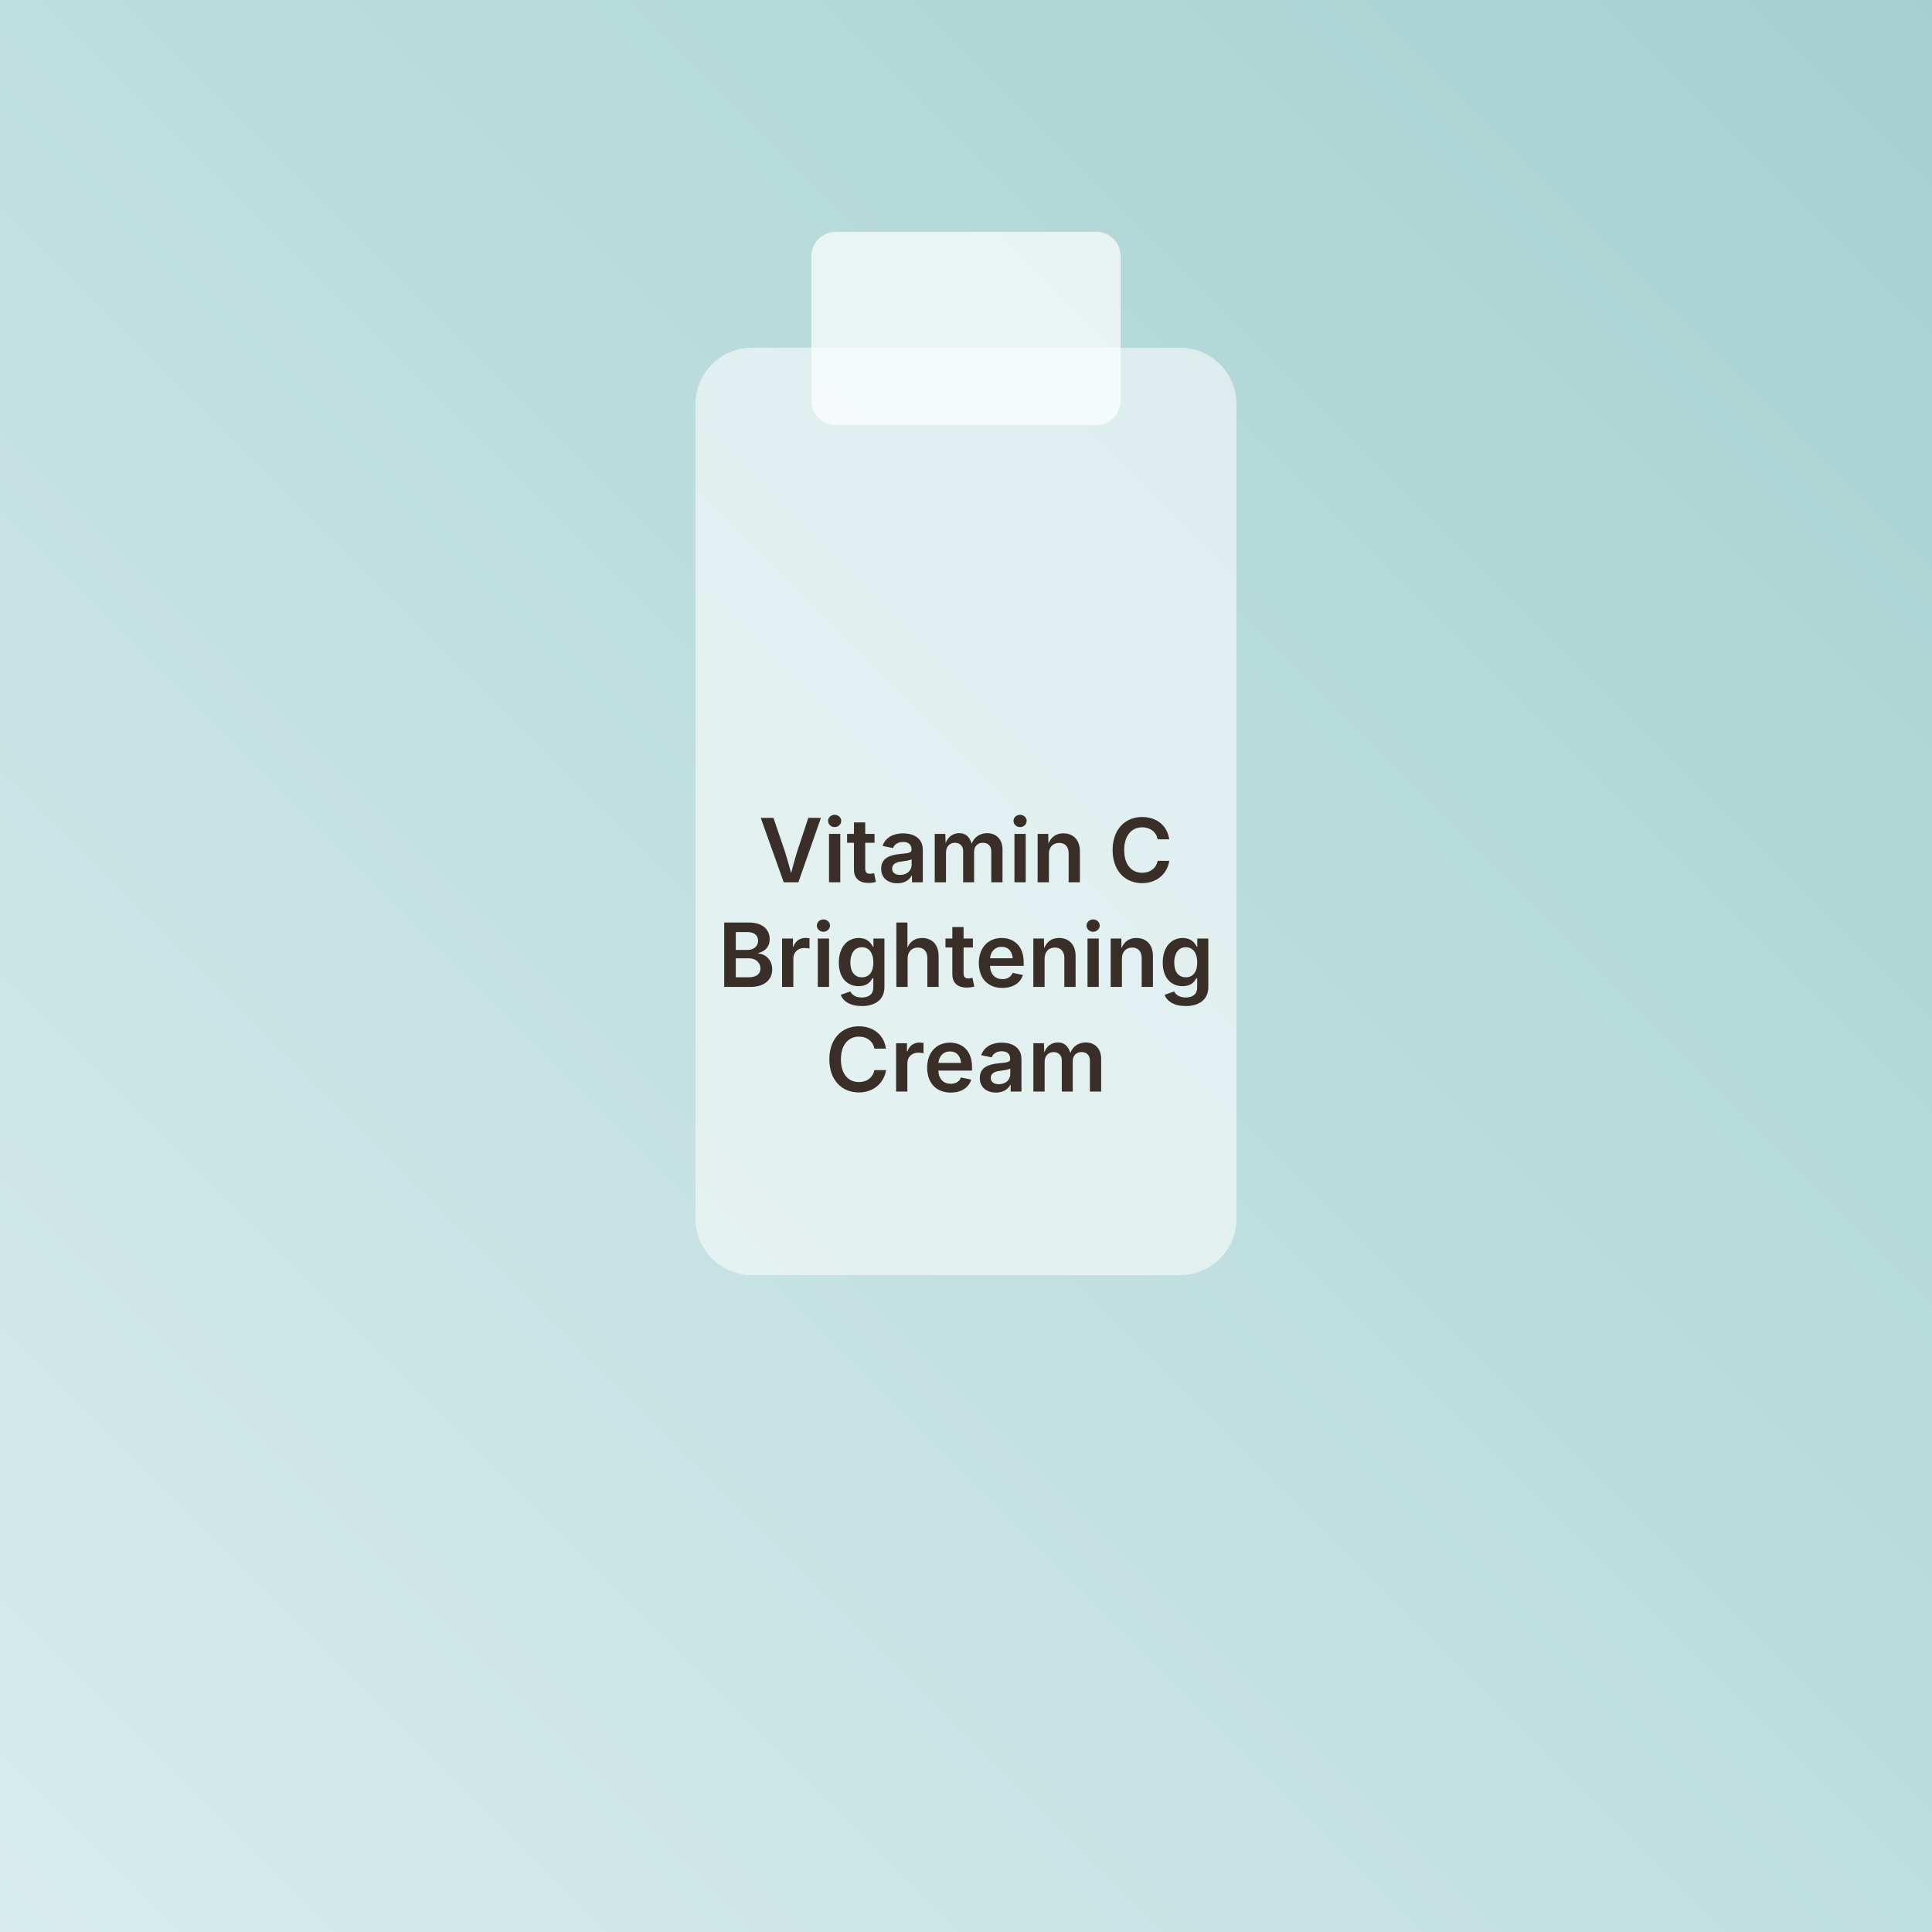
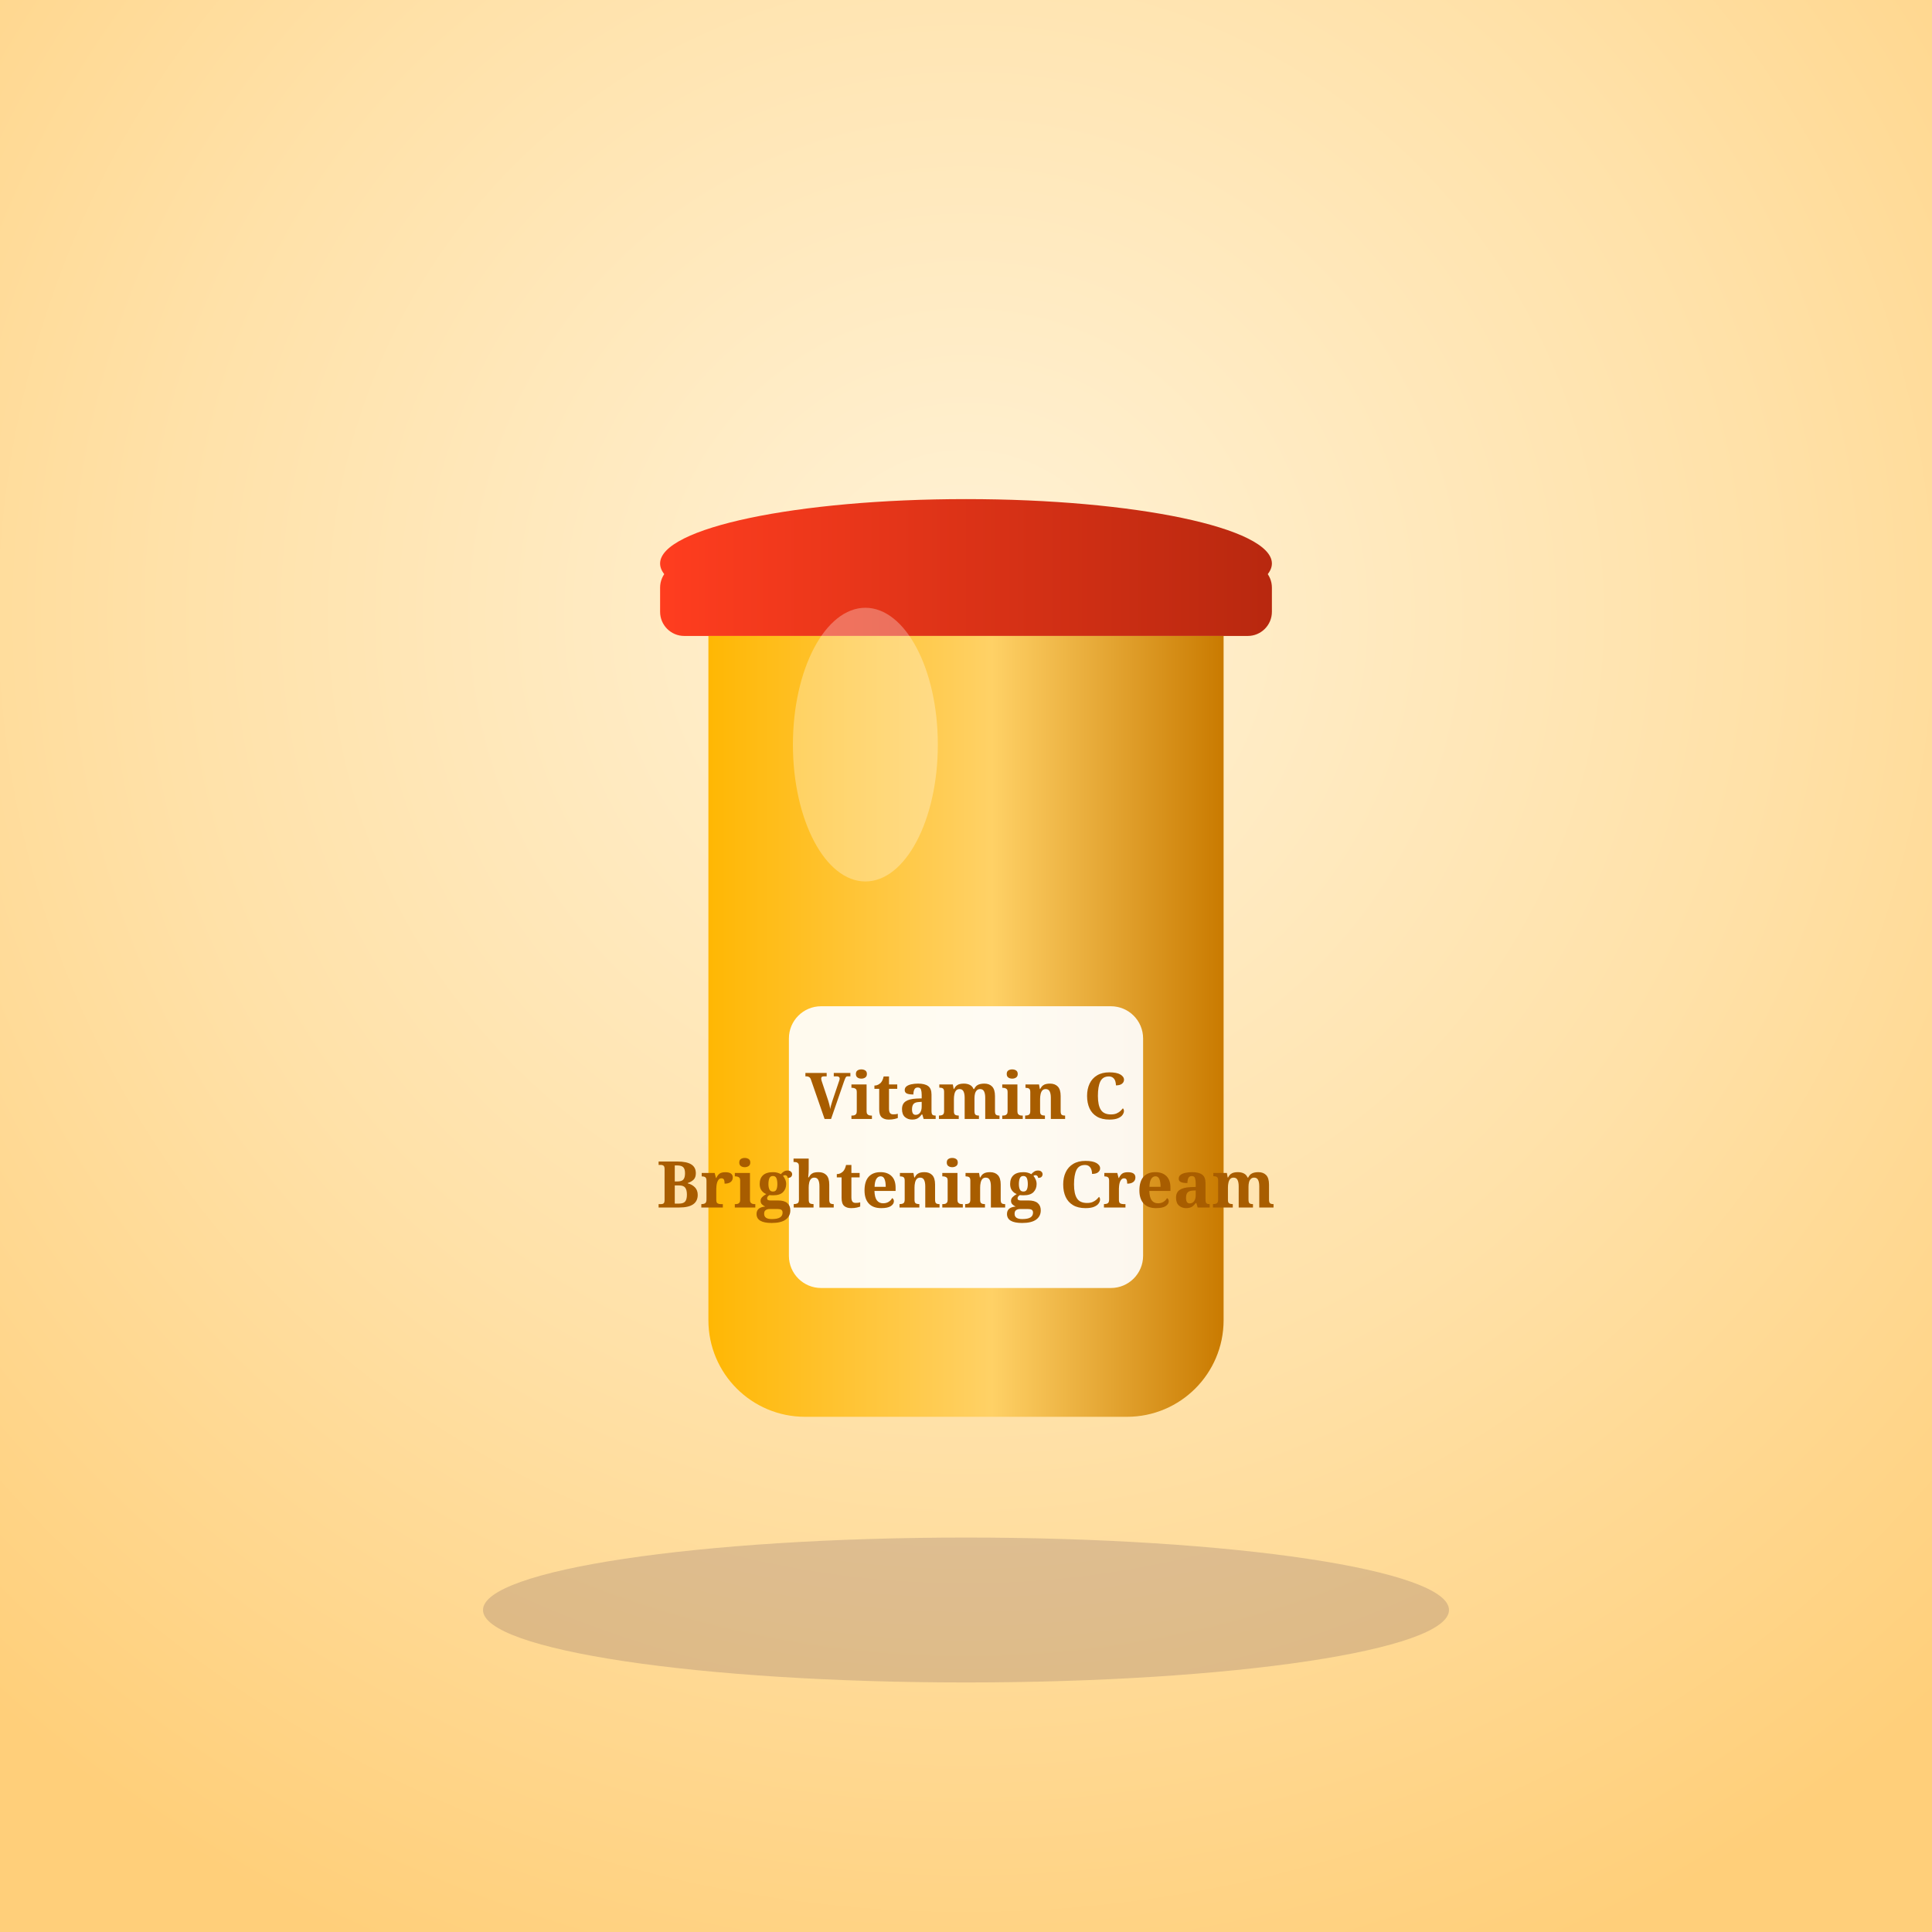
<svg xmlns="http://www.w3.org/2000/svg" width="480" height="480" viewBox="0 0 480 480">
  <defs>
-     <linearGradient id="grsiv5d" x1="0%" y1="100%" x2="100%" y2="0%">
-       <stop offset="0%" stop-color="#d8ecec" />
-       <stop offset="100%" stop-color="#a6d0d0" />
+     <radialGradient id="bg" cx="50%" cy="32%" r="75%">
+       <stop offset="0%" stop-color="#fff2d6" />
+       <stop offset="55%" stop-color="#ffe1a8" />
+       <stop offset="100%" stop-color="#ffcf7a" />
+     </radialGradient>
+     <linearGradient id="body" x1="0%" y1="0%" x2="100%" y2="0%">
+       <stop offset="0%" stop-color="#ffb703" />
+       <stop offset="55%" stop-color="#ffd166" />
+       <stop offset="100%" stop-color="#c97a00" />
+     </linearGradient>
+     <linearGradient id="cap" x1="0%" y1="0%" x2="100%" y2="0%">
+       <stop offset="0%" stop-color="#ff3d1f" />
+       <stop offset="100%" stop-color="#b8280f" />
    </linearGradient>
  </defs>
-   <rect width="480" height="480" fill="url(#grsiv5d)" />
-   <rect x="172.8" y="86.4" width="134.4" height="230.4" rx="14" fill="#ffffff" opacity="0.55" />
-   <rect x="201.6" y="57.6" width="76.8" height="48" rx="6" fill="#ffffff" opacity="0.7" />
-   <text x="50%" y="219.2" text-anchor="middle" font-family="Inter, sans-serif" font-size="22" fill="#3a2e28" font-weight="600">Vitamin C</text>
-   <text x="50%" y="245.2" text-anchor="middle" font-family="Inter, sans-serif" font-size="22" fill="#3a2e28" font-weight="600">Brightening</text>
-   <text x="50%" y="271.2" text-anchor="middle" font-family="Inter, sans-serif" font-size="22" fill="#3a2e28" font-weight="600">Cream</text>
+   <rect width="480" height="480" fill="url(#bg)" />
+   <ellipse cx="240" cy="400" rx="120" ry="18" fill="#2a1440" opacity="0.16" />
+   <ellipse cx="240" cy="140" rx="76" ry="16" fill="url(#cap)" />
+   <rect x="164" y="140" width="152" height="18" rx="6" fill="url(#cap)" />
+   <path d="M176 158 h128 v170 a24 24 0 0 1 -24 24 h-80 a24 24 0 0 1 -24 -24 z" fill="url(#body)" />
+   <ellipse cx="215" cy="185" rx="18" ry="34" fill="#ffffff" opacity="0.3" />
+   <rect x="196" y="250" width="88" height="70" rx="8" fill="#ffffff" opacity="0.92" />
+   <text x="240" y="278" text-anchor="middle" font-family="Georgia, 'Playfair Display', serif" font-size="16" fill="#a85d00" font-weight="700">Vitamin C</text>
+   <text x="240" y="300" text-anchor="middle" font-family="Georgia, 'Playfair Display', serif" font-size="16" fill="#a85d00" font-weight="700">Brightening Cream</text>
</svg>
